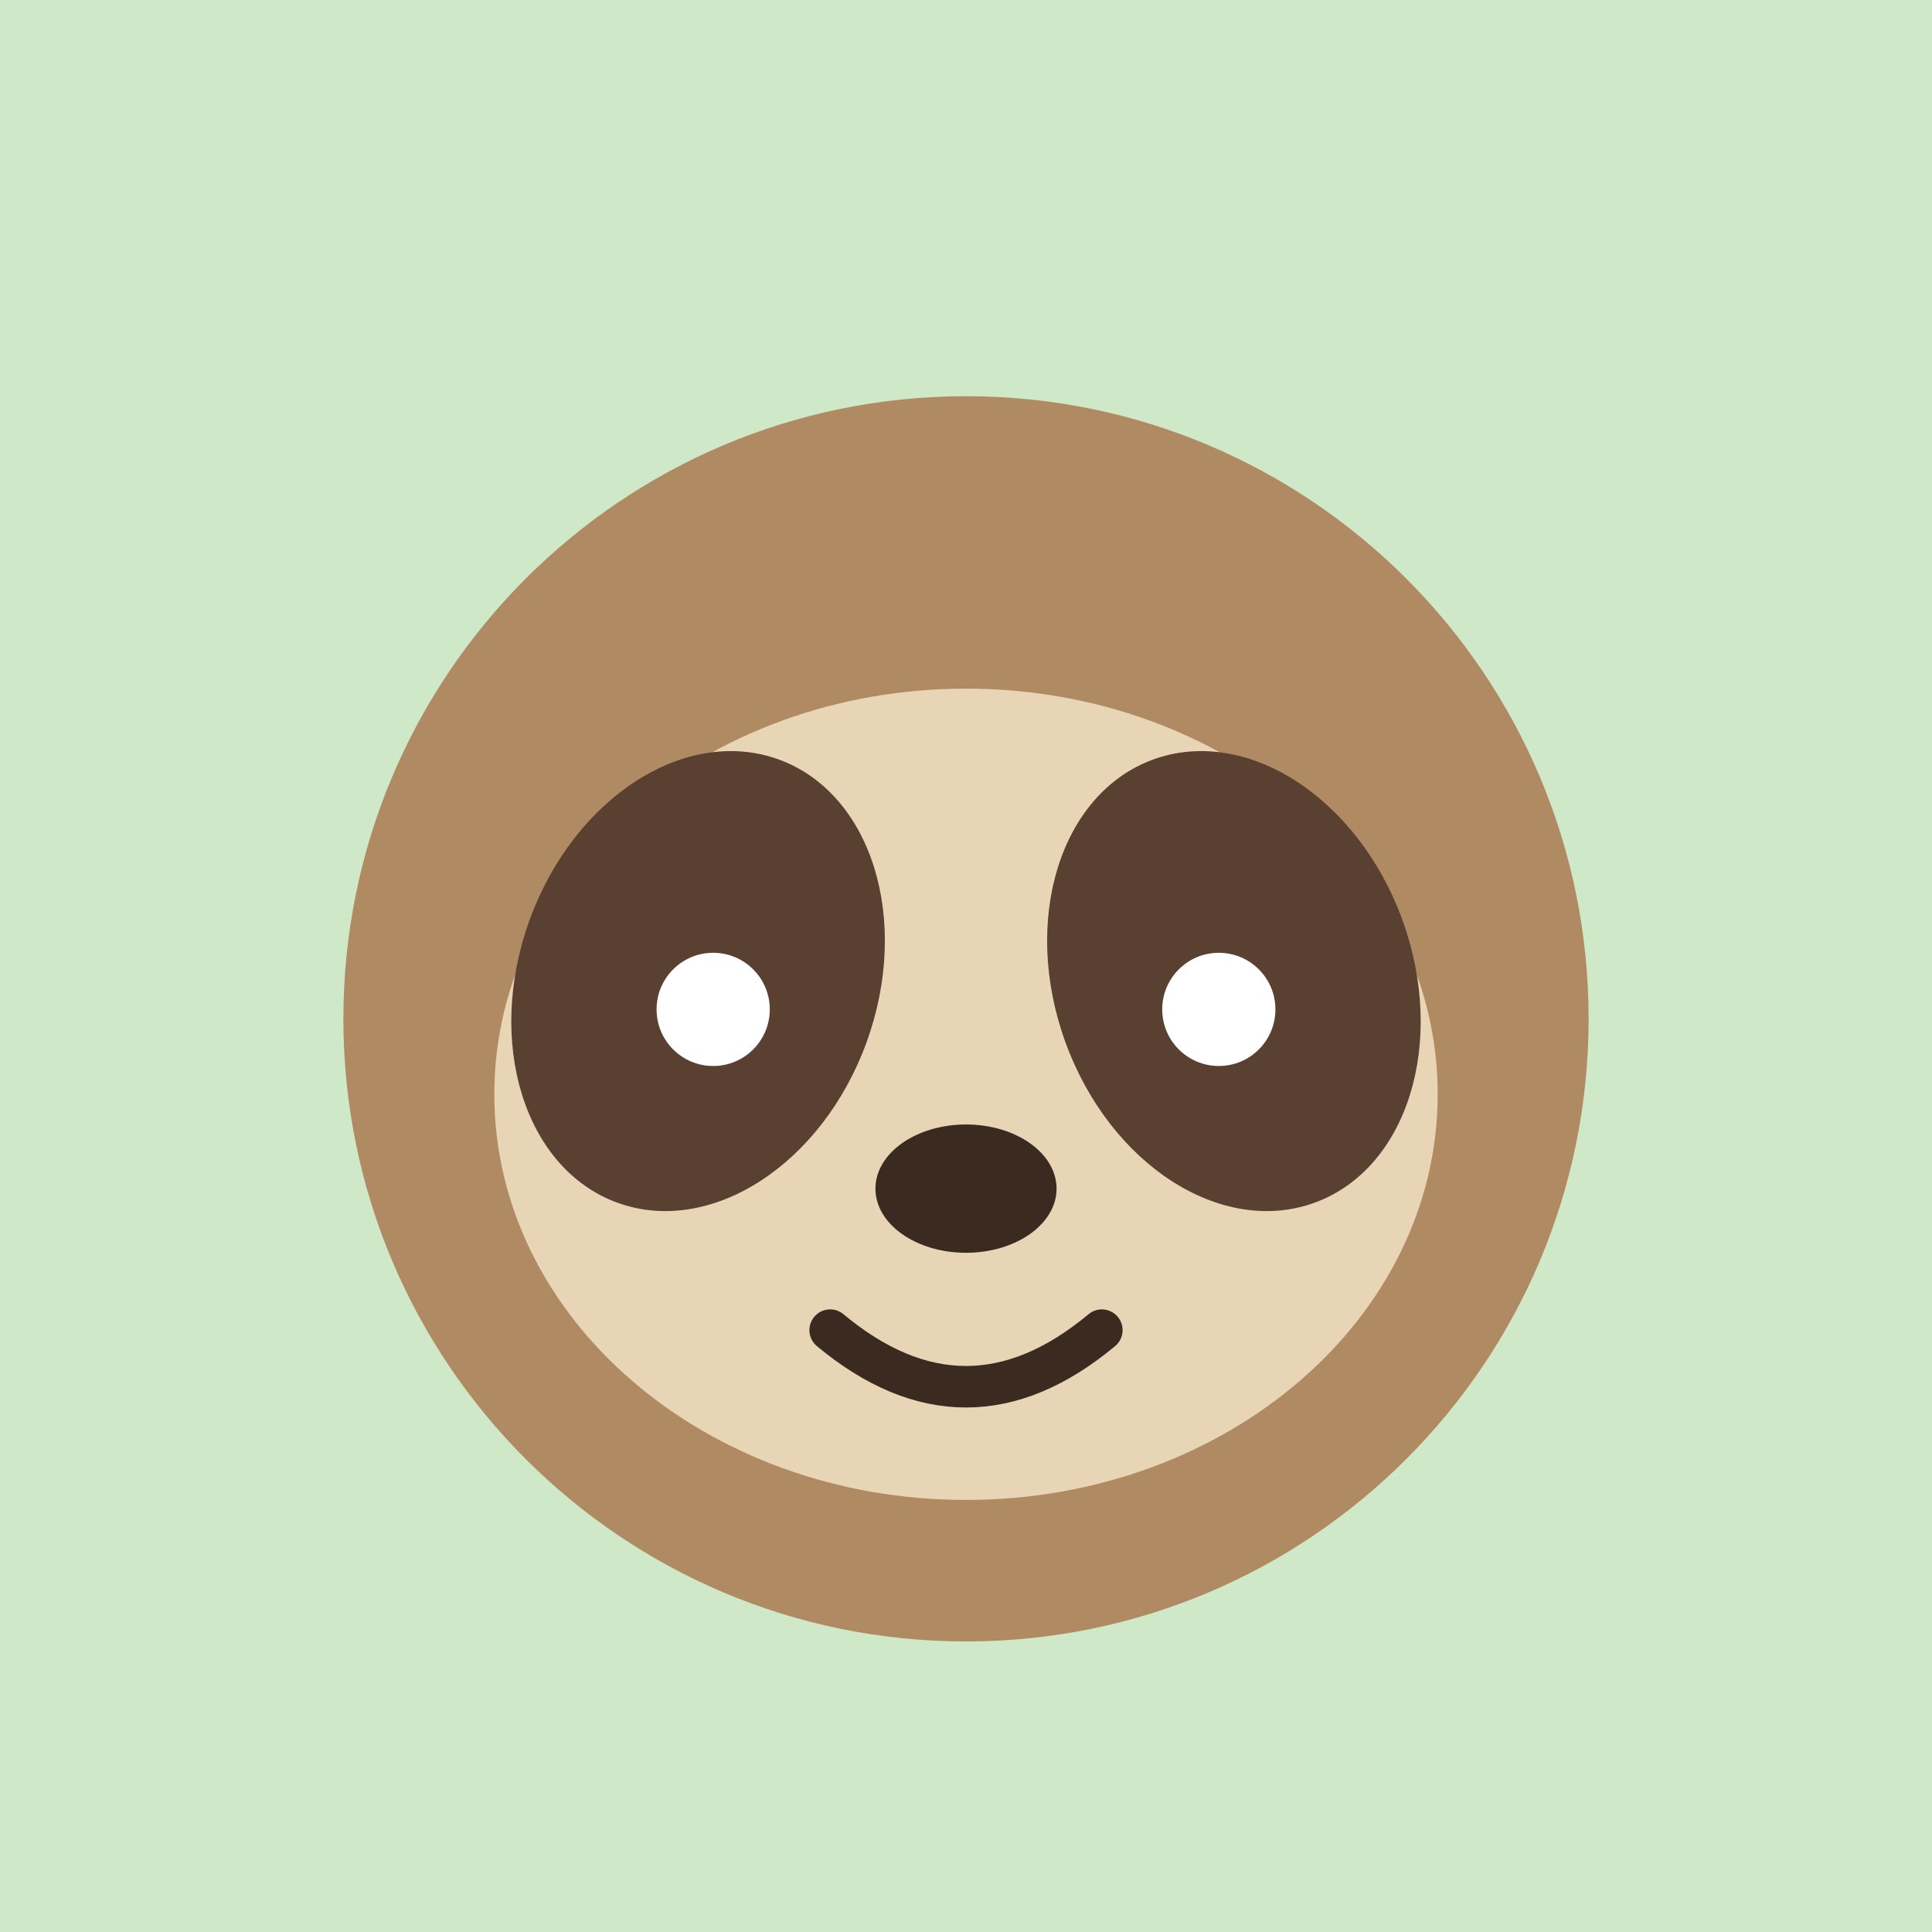
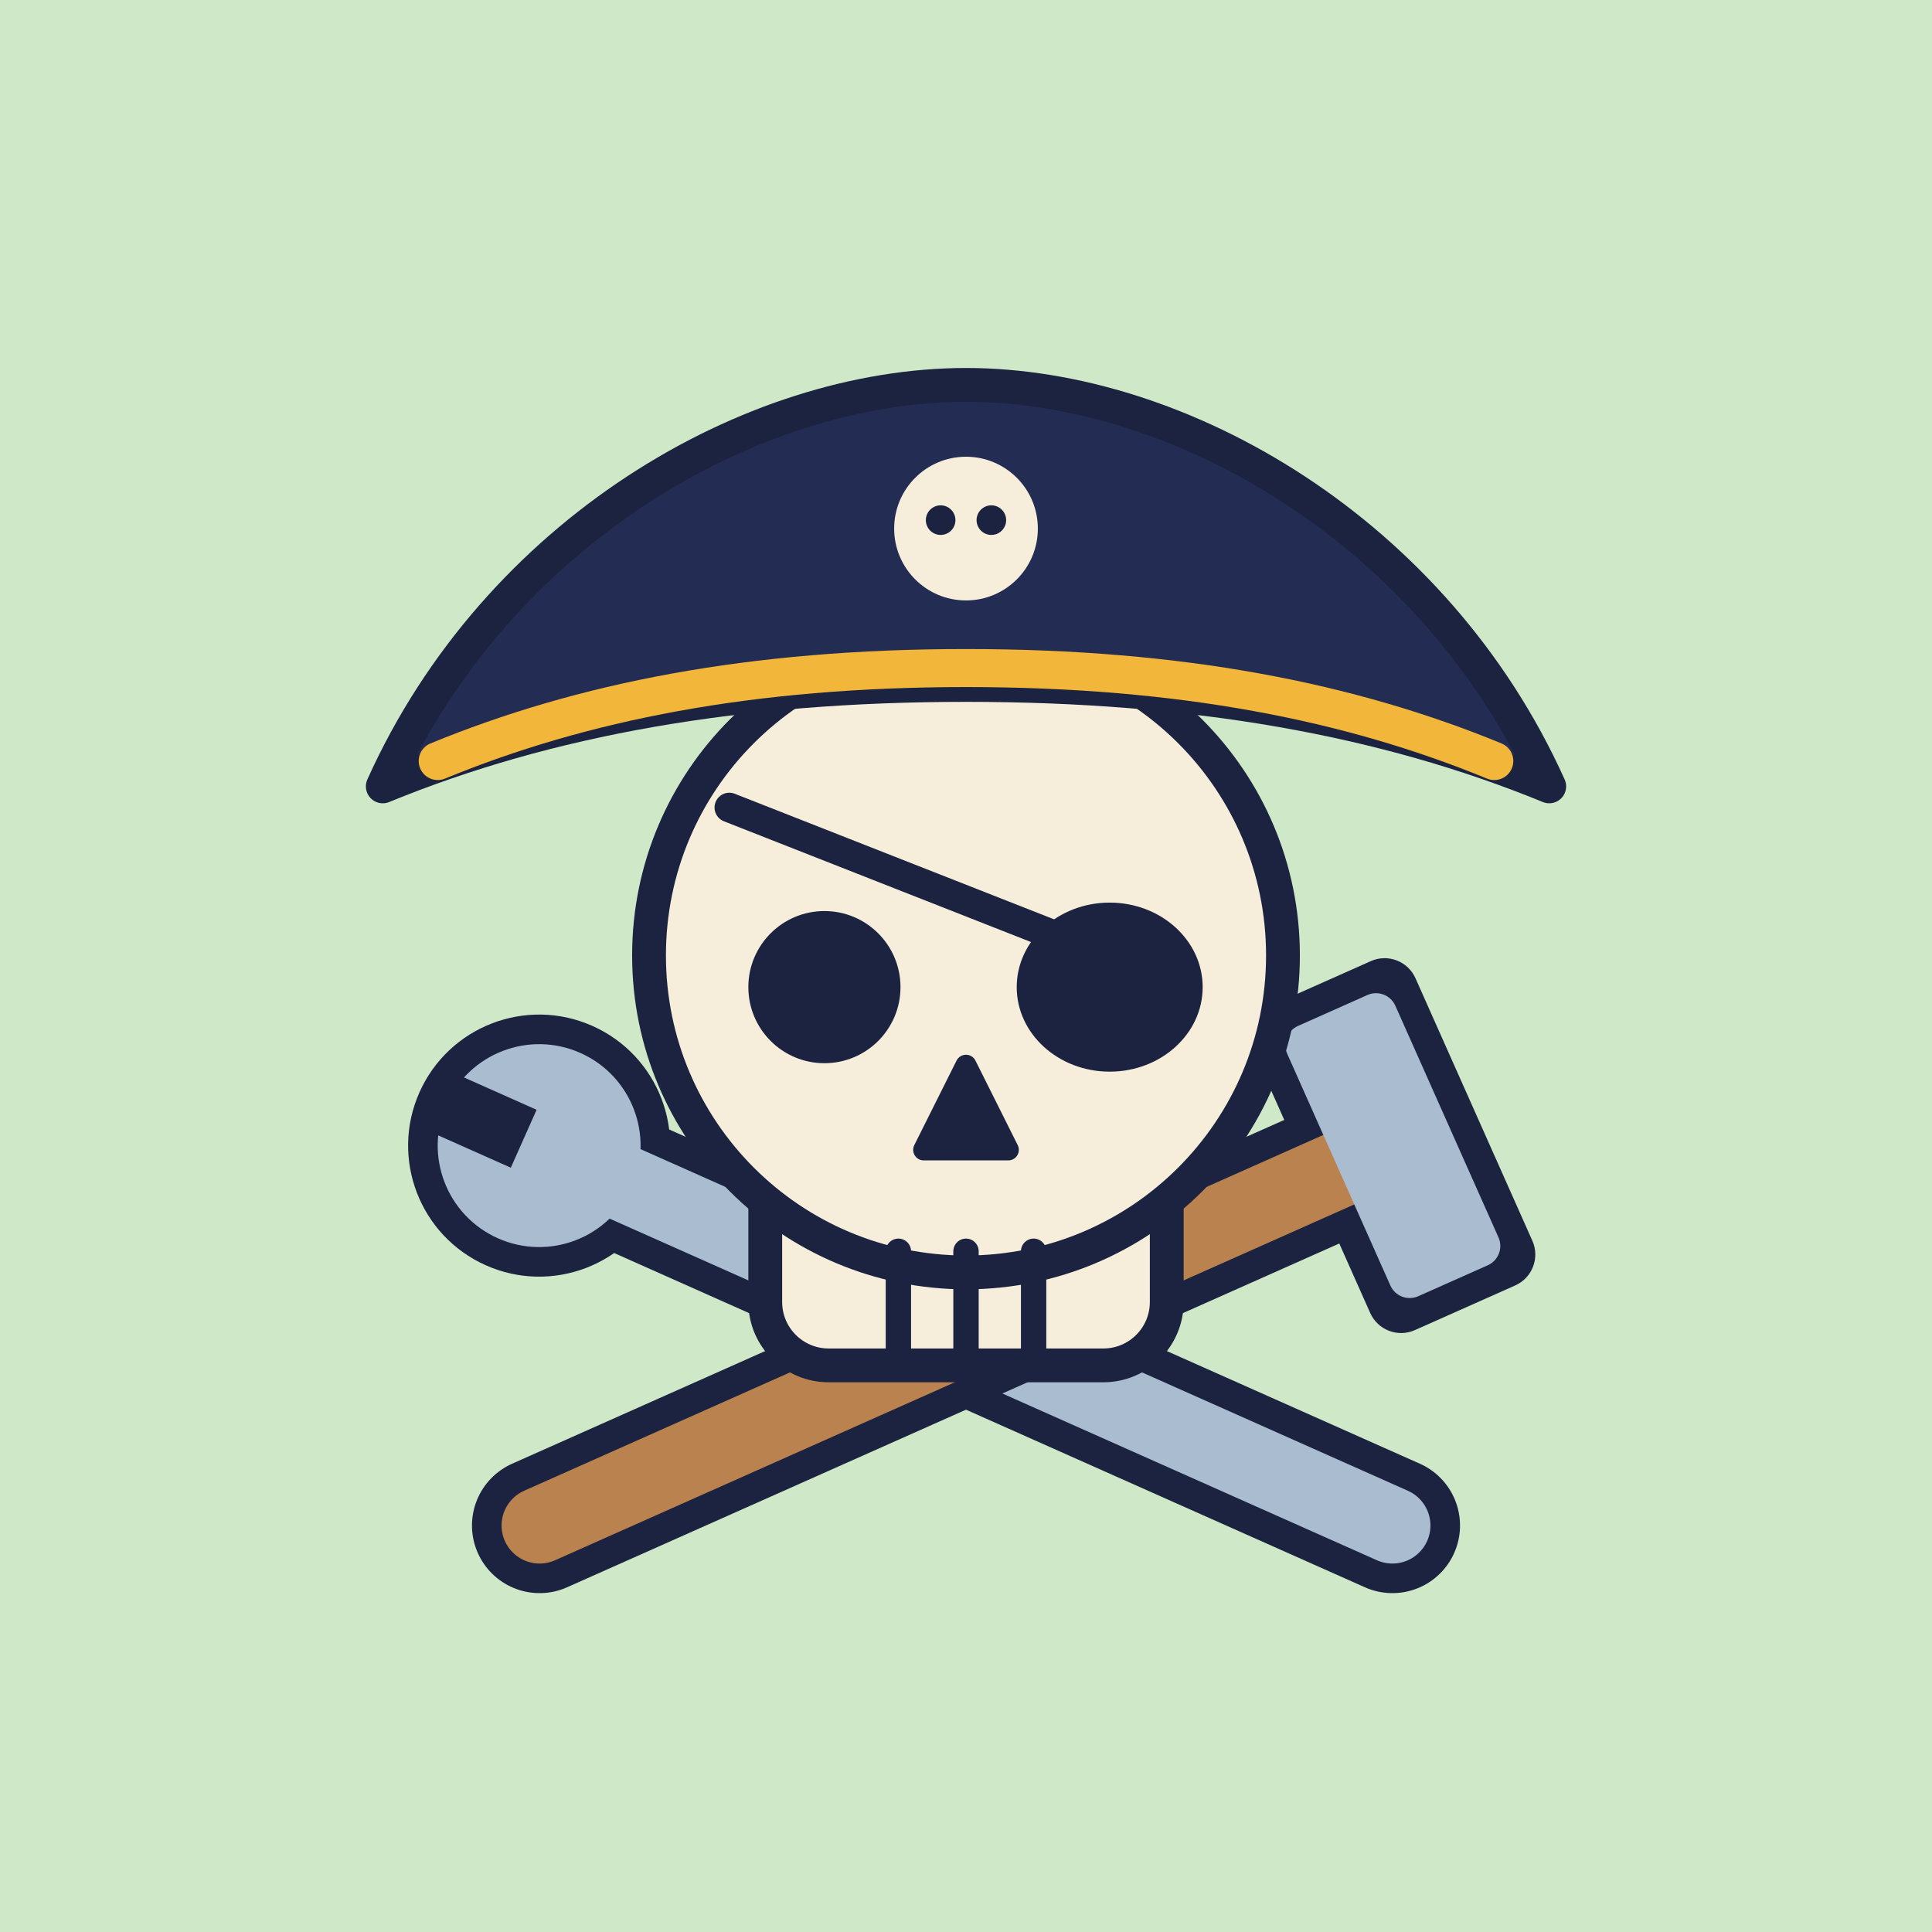
<svg xmlns="http://www.w3.org/2000/svg" viewBox="0 0 1024 1024">
  <rect width="1024" height="1024" fill="#CFE8C8" />
-   <circle cx="512" cy="540" r="330" fill="#B08A63" />
-   <ellipse cx="512" cy="580" rx="250" ry="215" fill="#E8D5B5" />
-   <ellipse cx="370" cy="520" rx="95" ry="125" fill="#5A4030" transform="rotate(20 370 520)" />
-   <ellipse cx="654" cy="520" rx="95" ry="125" fill="#5A4030" transform="rotate(-20 654 520)" />
-   <circle cx="378" cy="535" r="30" fill="#fff" />
-   <circle cx="646" cy="535" r="30" fill="#fff" />
-   <ellipse cx="512" cy="630" rx="48" ry="34" fill="#3B2A20" />
-   <path d="M440 705 Q512 765 584 705" stroke="#3B2A20" stroke-width="22" fill="none" stroke-linecap="round" />
+   <g transform="translate(512 512) scale(1.12) translate(-512 -525)">
+     <g stroke-linecap="round" stroke-linejoin="round">
+       <g transform="translate(310 610) rotate(24)">
+         <line x1="0" y1="0" x2="442" y2="0" stroke="#1B2340" stroke-width="64" />
+         <circle r="62" fill="#1B2340" />
+         <line x1="0" y1="0" x2="442" y2="0" stroke="#A9BCD0" stroke-width="36" />
+         <circle r="48" fill="#A9BCD0" />
+         <rect x="-58" y="-15" width="50" height="30" fill="#1B2340" />
+       </g>
+       <g transform="translate(714 610) rotate(156)">
+         <line x1="0" y1="0" x2="442" y2="0" stroke="#1B2340" stroke-width="64" />
+         <rect x="-42" y="-84" width="84" height="168" rx="16" fill="#1B2340" />
+         <line x1="0" y1="0" x2="442" y2="0" stroke="#B9824F" stroke-width="36" />
+         <rect x="-28" y="-70" width="56" height="140" rx="10" fill="#A9BCD0" />
+       </g>
+       <g stroke="#1B2340" stroke-width="16">
+         <rect x="417" y="610" width="190" height="104" rx="30" fill="#F6EEDB" />
+         <circle cx="512" cy="520" r="150" fill="#F6EEDB" />
+       </g>
+       <g stroke="#1B2340" stroke-width="12">
+         <line x1="480" y1="660" x2="480" y2="712" />
+         <line x1="512" y1="660" x2="512" y2="712" />
+         <line x1="544" y1="660" x2="544" y2="712" />
+       </g>
+       <circle cx="445" cy="535" r="36" fill="#1B2340" />
+       <path d="M512 572 L492 612 L532 612 Z" fill="#1B2340" stroke="#1B2340" stroke-width="10" />
+       <line x1="400" y1="450" x2="578" y2="520" stroke="#1B2340" stroke-width="14" />
+       <ellipse cx="580" cy="535" rx="44" ry="40" fill="#1B2340" />
+       <path d="M236 440 C290 320 410 250 512 250 C614 250 734 320 788 440 C710 408 620 392 512 392 C404 392 314 408 236 440 Z" fill="#232C52" stroke="#1B2340" stroke-width="16" />
+       <path d="M262 428 C330 400 410 384 512 384 C614 384 694 400 762 428" fill="none" stroke="#F2B63A" stroke-width="18" />
+       <circle cx="512" cy="318" r="34" fill="#F6EEDB" />
+       <circle cx="500" cy="314" r="7" fill="#1B2340" />
+       <circle cx="524" cy="314" r="7" fill="#1B2340" />
+       <rect x="498" y="330" width="28" height="12" rx="4" fill="#F6EEDB" />
+     </g>
+   </g>
</svg>
